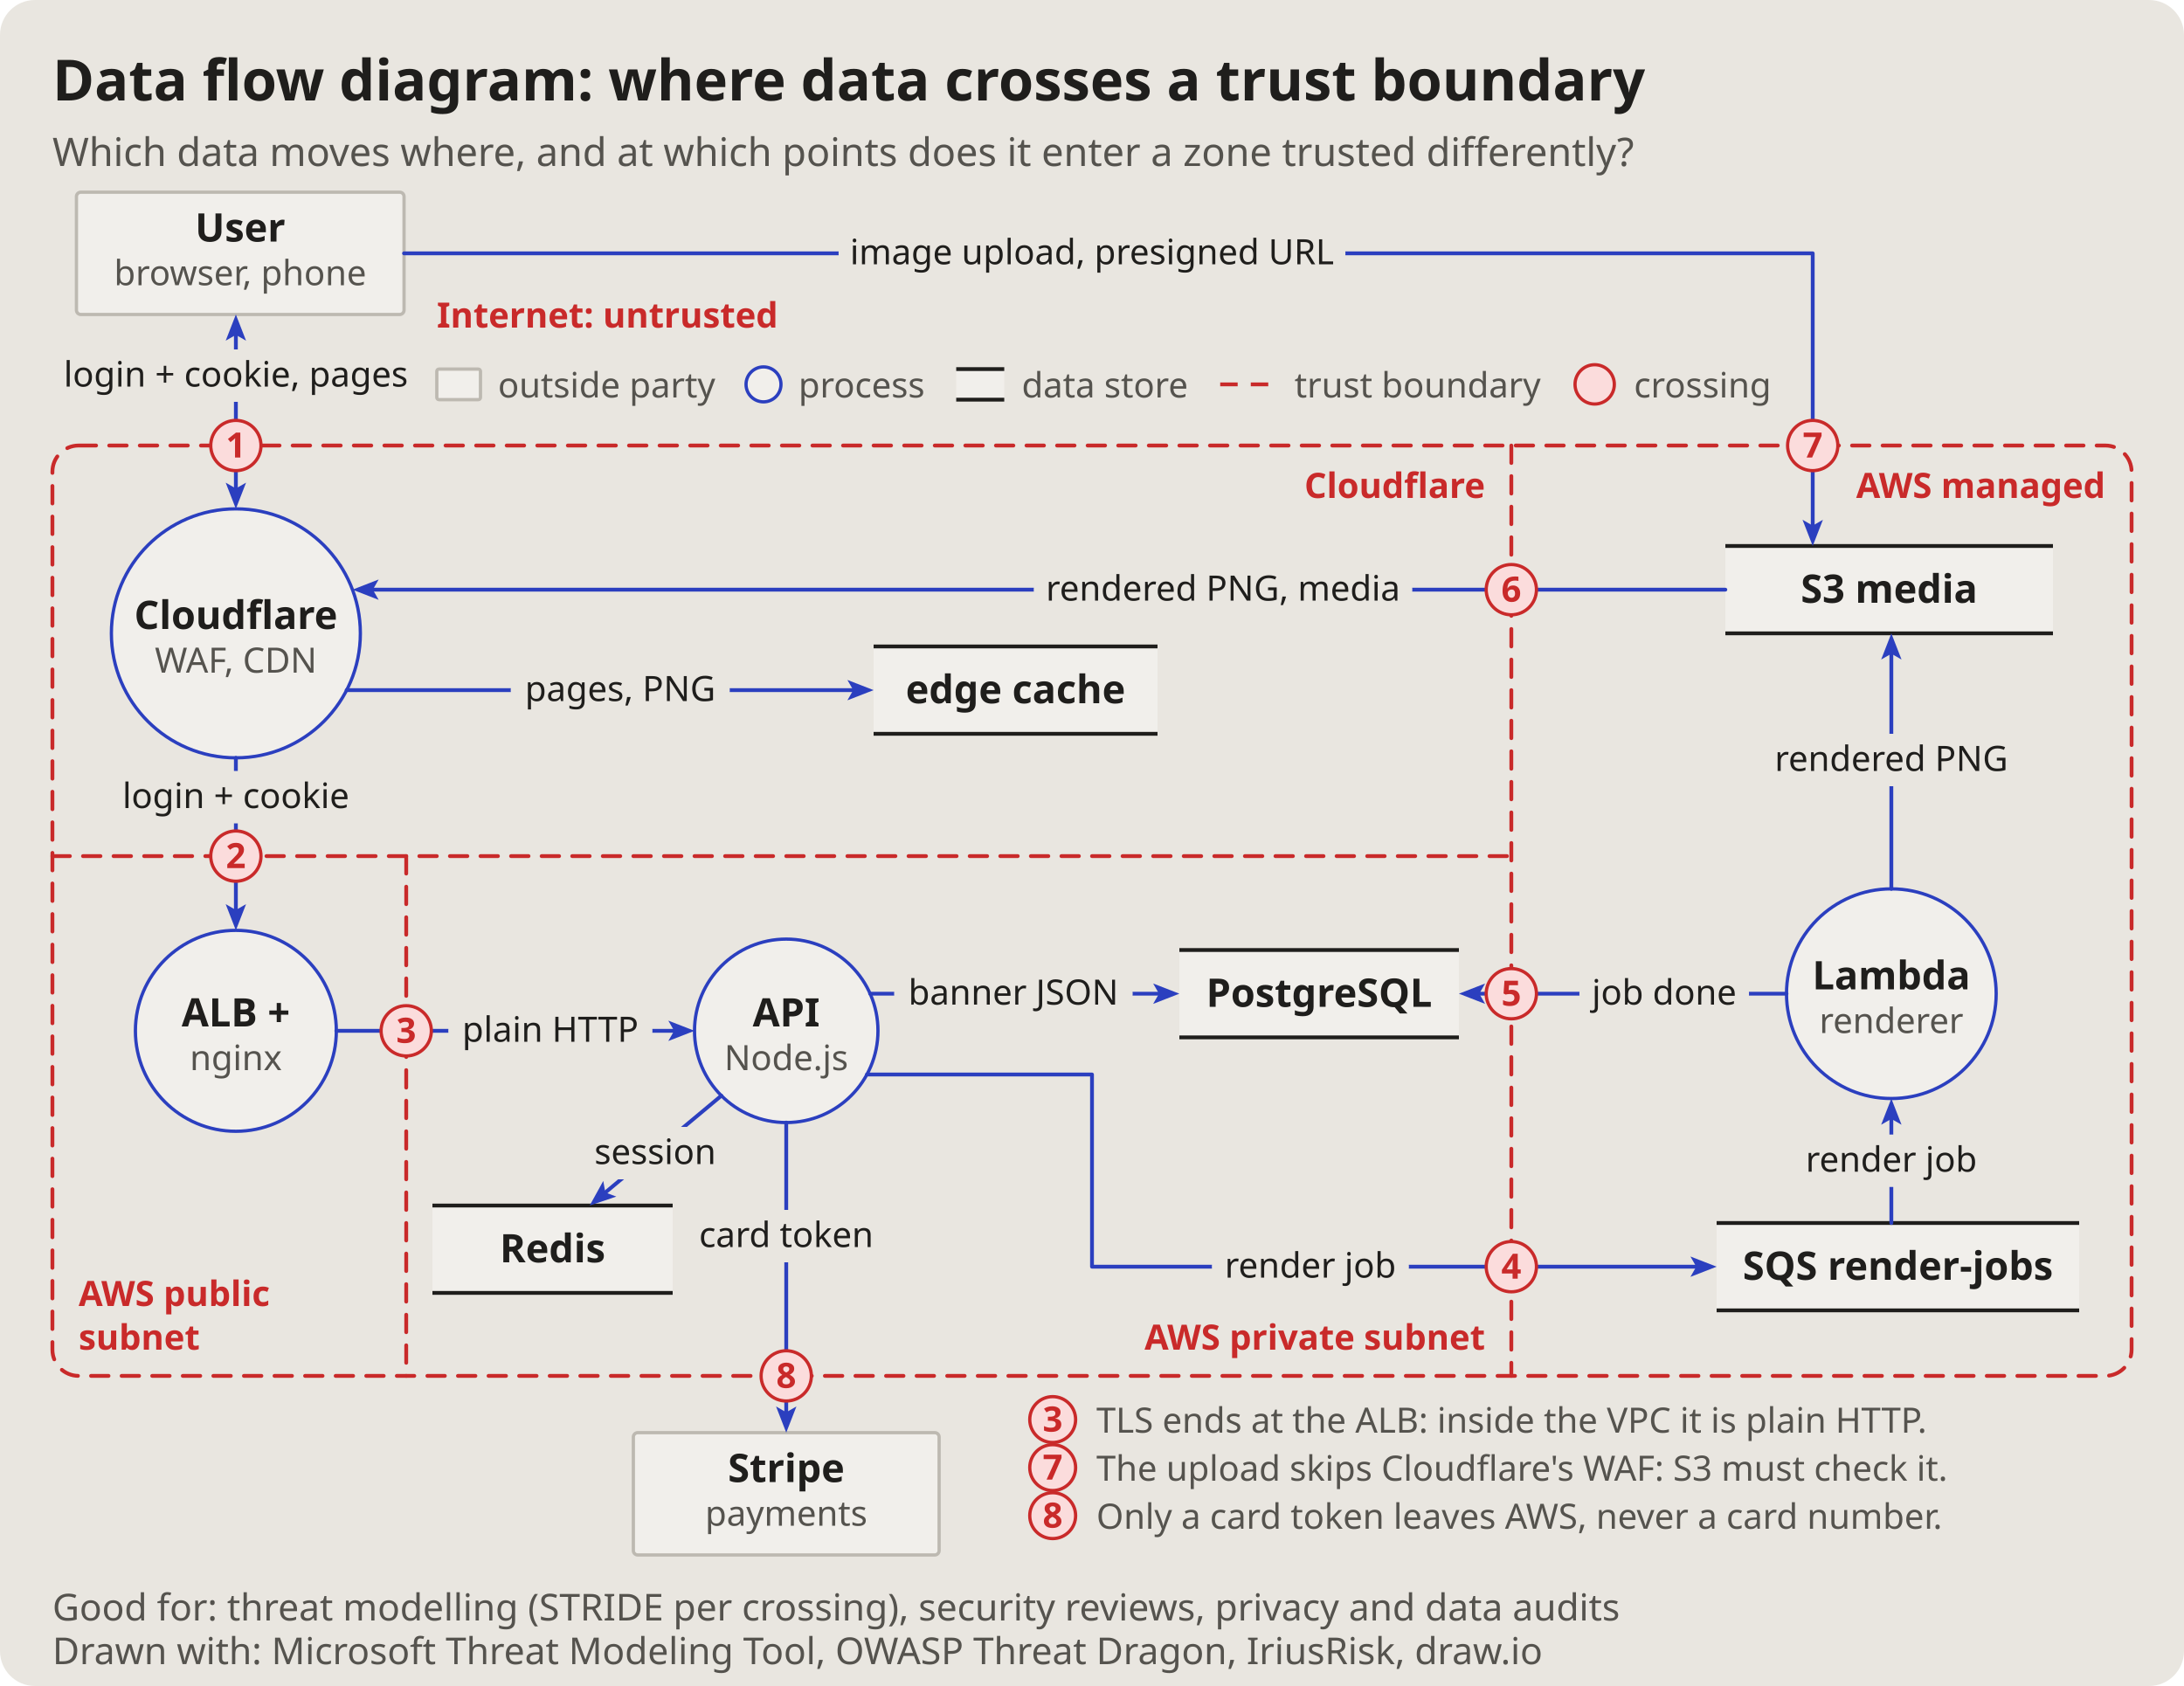
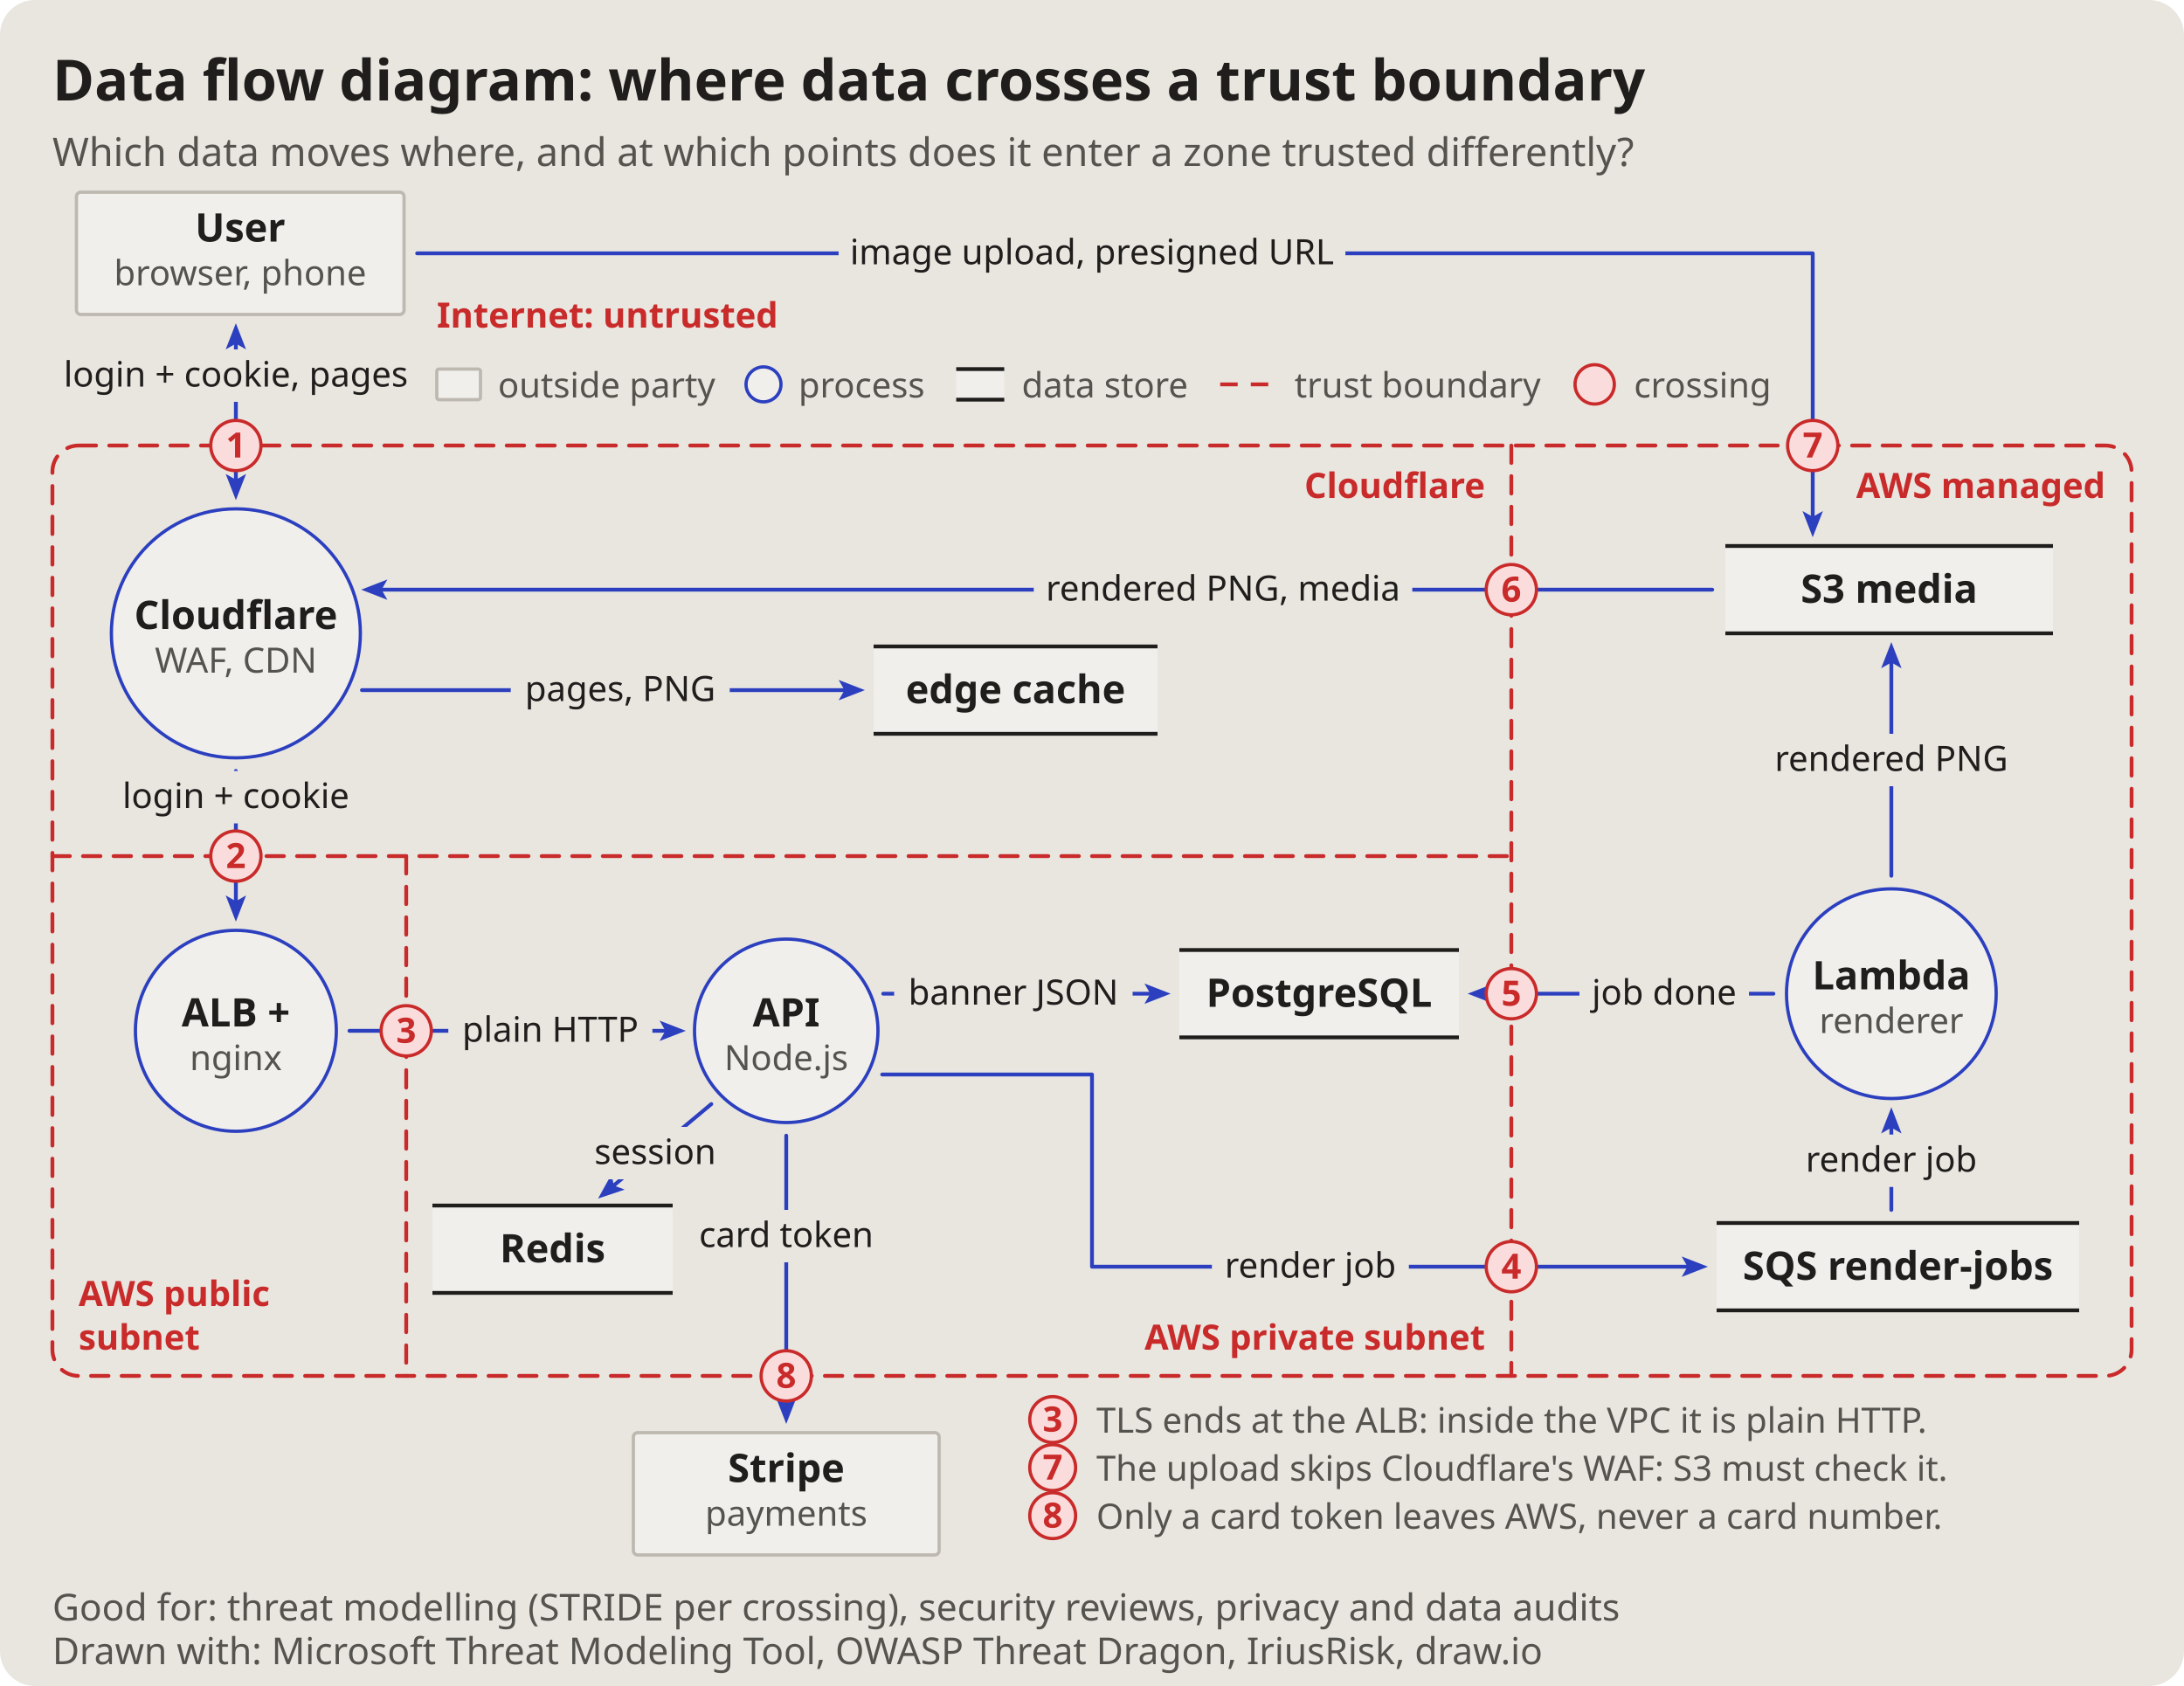
<svg xmlns="http://www.w3.org/2000/svg" viewBox="0 0 1000 772" width="1000" height="772" font-family="Noto Sans, Ubuntu, system-ui, sans-serif">
  <defs>
    <marker id="dfd-arrow-blue" viewBox="0 0 12 12" refX="8" refY="6" markerUnits="userSpaceOnUse" markerWidth="16" markerHeight="16" orient="auto-start-reverse">
      <path d="M2 2.5 L11 6 L2 9.5 L4 6 z" fill="#2B3FBF" />
    </marker>
  </defs>
  <rect x="0" y="0" width="1000" height="772" rx="16" fill="#E9E6E0" />
  <path d="M36 204 H964 a12 12 0 0 1 12 12 V618 a12 12 0 0 1 -12 12 H36 a12 12 0 0 1 -12 -12 V216 a12 12 0 0 1 12 -12 z" fill="none" stroke="#C92A2A" stroke-width="1.75" stroke-dasharray="8 6" stroke-linecap="round" />
  <path d="M24 392 H692" fill="none" stroke="#C92A2A" stroke-width="1.75" stroke-dasharray="8 6" stroke-linecap="round" />
  <path d="M692 204 V630" fill="none" stroke="#C92A2A" stroke-width="1.75" stroke-dasharray="8 6" stroke-linecap="round" />
  <path d="M186 392 V630" fill="none" stroke="#C92A2A" stroke-width="1.75" stroke-dasharray="8 6" stroke-linecap="round" />
  <rect x="35" y="88" width="150" height="56" rx="2" fill="#F1EFEB" stroke="#BDB9B1" stroke-width="1.5" />
  <circle cx="108" cy="290" r="57" fill="#F1EFEB" stroke="#2B3FBF" stroke-width="1.5" />
  <rect x="400" y="296" width="130" height="40" rx="0" fill="#F1EFEB" />
  <path d="M400 296 H530 M400 336 H530" stroke="#1F1E1C" stroke-width="1.75" fill="none" />
  <circle cx="108" cy="472" r="46" fill="#F1EFEB" stroke="#2B3FBF" stroke-width="1.5" />
  <circle cx="360" cy="472" r="42" fill="#F1EFEB" stroke="#2B3FBF" stroke-width="1.5" />
  <rect x="540" y="435" width="128" height="40" rx="0" fill="#F1EFEB" />
  <path d="M540 435 H668 M540 475 H668" stroke="#1F1E1C" stroke-width="1.75" fill="none" />
  <rect x="198" y="552" width="110" height="40" rx="0" fill="#F1EFEB" />
  <path d="M198 552 H308 M198 592 H308" stroke="#1F1E1C" stroke-width="1.75" fill="none" />
  <rect x="790" y="250" width="150" height="40" rx="0" fill="#F1EFEB" />
  <path d="M790 250 H940 M790 290 H940" stroke="#1F1E1C" stroke-width="1.75" fill="none" />
  <circle cx="866" cy="455" r="48" fill="#F1EFEB" stroke="#2B3FBF" stroke-width="1.5" />
  <rect x="786" y="560" width="166" height="40" rx="0" fill="#F1EFEB" />
  <path d="M786 560 H952 M786 600 H952" stroke="#1F1E1C" stroke-width="1.75" fill="none" />
  <rect x="290" y="656" width="140" height="56" rx="2" fill="#F1EFEB" stroke="#BDB9B1" stroke-width="1.5" />
-   <path d="M108 148 L108 229" fill="none" stroke="#2B3FBF" stroke-width="1.75" stroke-linecap="round" stroke-linejoin="round" marker-end="url(#dfd-arrow-blue)" marker-start="url(#dfd-arrow-blue)" />
-   <path d="M108 347 L108 422" fill="none" stroke="#2B3FBF" stroke-width="1.75" stroke-linecap="round" stroke-linejoin="round" marker-end="url(#dfd-arrow-blue)" />
-   <path d="M154 472 L314 472" fill="none" stroke="#2B3FBF" stroke-width="1.75" stroke-linecap="round" stroke-linejoin="round" marker-end="url(#dfd-arrow-blue)" />
-   <path d="M398.41 455 L536 455" fill="none" stroke="#2B3FBF" stroke-width="1.75" stroke-linecap="round" stroke-linejoin="round" marker-end="url(#dfd-arrow-blue)" />
-   <path d="M330.3 501.7 L273.07 549.44" fill="none" stroke="#2B3FBF" stroke-width="1.75" stroke-linecap="round" stroke-linejoin="round" marker-end="url(#dfd-arrow-blue)" />
-   <path d="M396.93 492 L500 492 L500 580 L782 580" fill="none" stroke="#2B3FBF" stroke-width="1.75" stroke-linecap="round" stroke-linejoin="round" marker-end="url(#dfd-arrow-blue)" />
-   <path d="M866 560 L866 507" fill="none" stroke="#2B3FBF" stroke-width="1.75" stroke-linecap="round" stroke-linejoin="round" marker-end="url(#dfd-arrow-blue)" />
-   <path d="M866 407 L866 294" fill="none" stroke="#2B3FBF" stroke-width="1.75" stroke-linecap="round" stroke-linejoin="round" marker-end="url(#dfd-arrow-blue)" />
-   <path d="M818 455 L672 455" fill="none" stroke="#2B3FBF" stroke-width="1.75" stroke-linecap="round" stroke-linejoin="round" marker-end="url(#dfd-arrow-blue)" />
-   <path d="M790 270 L165.38 270" fill="none" stroke="#2B3FBF" stroke-width="1.75" stroke-linecap="round" stroke-linejoin="round" marker-end="url(#dfd-arrow-blue)" />
-   <path d="M158.72 316 L396 316" fill="none" stroke="#2B3FBF" stroke-width="1.75" stroke-linecap="round" stroke-linejoin="round" marker-end="url(#dfd-arrow-blue)" />
-   <path d="M185 116 L830 116 L830 246" fill="none" stroke="#2B3FBF" stroke-width="1.75" stroke-linecap="round" stroke-linejoin="round" marker-end="url(#dfd-arrow-blue)" />
-   <path d="M360 514 L360 652" fill="none" stroke="#2B3FBF" stroke-width="1.75" stroke-linecap="round" stroke-linejoin="round" marker-end="url(#dfd-arrow-blue)" />
+   <path d="M108 152 L108 225" fill="none" stroke="#2B3FBF" stroke-width="1.75" stroke-linecap="round" stroke-linejoin="round" marker-end="url(#dfd-arrow-blue)" marker-start="url(#dfd-arrow-blue)" />
+   <path d="M108 353 L108 418" fill="none" stroke="#2B3FBF" stroke-width="1.75" stroke-linecap="round" stroke-linejoin="round" marker-end="url(#dfd-arrow-blue)" />
+   <path d="M160 472 L310 472" fill="none" stroke="#2B3FBF" stroke-width="1.75" stroke-linecap="round" stroke-linejoin="round" marker-end="url(#dfd-arrow-blue)" />
+   <path d="M404.41 455 L532 455" fill="none" stroke="#2B3FBF" stroke-width="1.75" stroke-linecap="round" stroke-linejoin="round" marker-end="url(#dfd-arrow-blue)" />
+   <path d="M325.69 505.54 L276.91 546.24" fill="none" stroke="#2B3FBF" stroke-width="1.75" stroke-linecap="round" stroke-linejoin="round" marker-end="url(#dfd-arrow-blue)" />
+   <path d="M403.93 492 L500 492 L500 580 L778 580" fill="none" stroke="#2B3FBF" stroke-width="1.75" stroke-linecap="round" stroke-linejoin="round" marker-end="url(#dfd-arrow-blue)" />
+   <path d="M866 554 L866 511" fill="none" stroke="#2B3FBF" stroke-width="1.75" stroke-linecap="round" stroke-linejoin="round" marker-end="url(#dfd-arrow-blue)" />
+   <path d="M866 401 L866 298" fill="none" stroke="#2B3FBF" stroke-width="1.75" stroke-linecap="round" stroke-linejoin="round" marker-end="url(#dfd-arrow-blue)" />
+   <path d="M812 455 L676 455" fill="none" stroke="#2B3FBF" stroke-width="1.75" stroke-linecap="round" stroke-linejoin="round" marker-end="url(#dfd-arrow-blue)" />
+   <path d="M784 270 L169.38 270" fill="none" stroke="#2B3FBF" stroke-width="1.75" stroke-linecap="round" stroke-linejoin="round" marker-end="url(#dfd-arrow-blue)" />
+   <path d="M165.72 316 L392 316" fill="none" stroke="#2B3FBF" stroke-width="1.75" stroke-linecap="round" stroke-linejoin="round" marker-end="url(#dfd-arrow-blue)" />
+   <path d="M191 116 L830 116 L830 242" fill="none" stroke="#2B3FBF" stroke-width="1.75" stroke-linecap="round" stroke-linejoin="round" marker-end="url(#dfd-arrow-blue)" />
+   <path d="M360 520 L360 648" fill="none" stroke="#2B3FBF" stroke-width="1.75" stroke-linecap="round" stroke-linejoin="round" marker-end="url(#dfd-arrow-blue)" />
  <rect x="200" y="169" width="20" height="14" rx="1" fill="#F1EFEB" stroke="#BDB9B1" stroke-width="1.5" />
  <circle cx="349.592" cy="176" r="8" fill="#F1EFEB" stroke="#2B3FBF" stroke-width="1.5" />
  <rect x="437.827" y="169" width="22" height="14" fill="#F1EFEB" />
  <path d="M437.827 169 h22 M437.827 183 h22" stroke="#1F1E1C" stroke-width="1.75" />
  <path d="M558.7 176 h26" stroke="#C92A2A" stroke-width="1.75" stroke-dasharray="8 6" />
  <circle cx="730.165" cy="176" r="9" fill="#FBDCDC" stroke="#C92A2A" stroke-width="1.5" />
  <circle cx="482" cy="650" r="10.5" fill="#FBDCDC" stroke="#C92A2A" stroke-width="1.5" />
  <text x="482" y="655.5" font-size="16" font-weight="bold" fill="#C92A2A" text-anchor="middle">3</text>
  <circle cx="482" cy="672" r="10.5" fill="#FBDCDC" stroke="#C92A2A" stroke-width="1.5" />
  <text x="482" y="677.5" font-size="16" font-weight="bold" fill="#C92A2A" text-anchor="middle">7</text>
  <circle cx="482" cy="694" r="10.5" fill="#FBDCDC" stroke="#C92A2A" stroke-width="1.5" />
  <text x="482" y="699.5" font-size="16" font-weight="bold" fill="#C92A2A" text-anchor="middle">8</text>
  <text x="24" y="46" font-size="26" font-weight="bold" fill="#1F1E1C">Data flow diagram: where data crosses a trust boundary</text>
  <text x="24" y="76" font-size="18" fill="#55534E">Which data moves where, and at which points does it enter a zone trusted differently?</text>
  <text x="680" y="228" font-size="16" font-weight="bold" fill="#C92A2A" text-anchor="end">Cloudflare</text>
  <text x="964" y="228" font-size="16" font-weight="bold" fill="#C92A2A" text-anchor="end">AWS managed</text>
  <text x="36" y="598" font-size="16" font-weight="bold" fill="#C92A2A">AWS public</text>
  <text x="36" y="618" font-size="16" font-weight="bold" fill="#C92A2A">subnet</text>
  <text x="680" y="618" font-size="16" font-weight="bold" fill="#C92A2A" text-anchor="end">AWS private subnet</text>
  <text x="200" y="150" font-size="16" font-weight="bold" fill="#C92A2A">Internet: untrusted</text>
  <text x="110" y="110.6" font-size="18" font-weight="bold" fill="#1F1E1C" text-anchor="middle">User</text>
  <text x="110" y="130.6" font-size="16" fill="#55534E" text-anchor="middle">browser, phone</text>
  <text x="108" y="288" font-size="18" font-weight="bold" fill="#1F1E1C" text-anchor="middle">Cloudflare</text>
  <text x="108" y="308" font-size="16" fill="#55534E" text-anchor="middle">WAF, CDN</text>
  <text x="465" y="322" font-size="18" font-weight="bold" fill="#1F1E1C" text-anchor="middle">edge cache</text>
  <text x="108" y="470" font-size="18" font-weight="bold" fill="#1F1E1C" text-anchor="middle">ALB +</text>
  <text x="108" y="490" font-size="16" fill="#55534E" text-anchor="middle">nginx</text>
  <text x="360" y="470" font-size="18" font-weight="bold" fill="#1F1E1C" text-anchor="middle">API</text>
  <text x="360" y="490" font-size="16" fill="#55534E" text-anchor="middle">Node.js</text>
  <text x="604" y="461" font-size="18" font-weight="bold" fill="#1F1E1C" text-anchor="middle">PostgreSQL</text>
  <text x="253" y="578" font-size="18" font-weight="bold" fill="#1F1E1C" text-anchor="middle">Redis</text>
  <text x="865" y="276" font-size="18" font-weight="bold" fill="#1F1E1C" text-anchor="middle">S3 media</text>
  <text x="866" y="453" font-size="18" font-weight="bold" fill="#1F1E1C" text-anchor="middle">Lambda</text>
  <text x="866" y="473" font-size="16" fill="#55534E" text-anchor="middle">renderer</text>
  <text x="869" y="586" font-size="18" font-weight="bold" fill="#1F1E1C" text-anchor="middle">SQS render-jobs</text>
  <text x="360" y="678.6" font-size="18" font-weight="bold" fill="#1F1E1C" text-anchor="middle">Stripe</text>
  <text x="360" y="698.6" font-size="16" fill="#55534E" text-anchor="middle">payments</text>
  <rect x="24.09" y="160" width="167.81" height="24" rx="12" fill="#E9E6E0" />
  <text x="108" y="177" font-size="16" fill="#1F1E1C" text-anchor="middle">login + cookie, pages</text>
  <circle cx="108" cy="204" r="11.5" fill="#FBDCDC" stroke="#C92A2A" stroke-width="1.5" />
  <rect x="97.5" y="193.5" width="21" height="21" rx="10.5" fill="#FBDCDC" />
  <text x="108" y="209.5" font-size="16" font-weight="bold" fill="#C92A2A" text-anchor="middle">1</text>
  <rect x="50.51" y="353" width="114.99" height="24" rx="12" fill="#E9E6E0" />
  <text x="108" y="370" font-size="16" fill="#1F1E1C" text-anchor="middle">login + cookie</text>
  <circle cx="108" cy="392" r="11.5" fill="#FBDCDC" stroke="#C92A2A" stroke-width="1.5" />
  <rect x="97.5" y="381.5" width="21" height="21" rx="10.5" fill="#FBDCDC" />
  <text x="108" y="397.5" font-size="16" font-weight="bold" fill="#C92A2A" text-anchor="middle">2</text>
  <rect x="205.26" y="460" width="93.48" height="24" rx="12" fill="#E9E6E0" />
  <text x="252" y="477" font-size="16" fill="#1F1E1C" text-anchor="middle">plain HTTP</text>
  <circle cx="186" cy="472" r="11.5" fill="#FBDCDC" stroke="#C92A2A" stroke-width="1.5" />
  <rect x="175.5" y="461.5" width="21" height="21" rx="10.5" fill="#FBDCDC" />
  <text x="186" y="477.5" font-size="16" font-weight="bold" fill="#C92A2A" text-anchor="middle">3</text>
  <rect x="409.39" y="443" width="109.23" height="24" rx="12" fill="#E9E6E0" />
  <text x="464" y="460" font-size="16" fill="#1F1E1C" text-anchor="middle">banner JSON</text>
  <rect x="265.79" y="516" width="68.42" height="24" rx="12" fill="#E9E6E0" />
  <text x="300" y="533" font-size="16" fill="#1F1E1C" text-anchor="middle">session</text>
  <rect x="554.88" y="568" width="90.23" height="24" rx="12" fill="#E9E6E0" />
  <text x="600" y="585" font-size="16" fill="#1F1E1C" text-anchor="middle">render job</text>
  <circle cx="692" cy="580" r="11.5" fill="#FBDCDC" stroke="#C92A2A" stroke-width="1.5" />
  <rect x="681.5" y="569.5" width="21" height="21" rx="10.5" fill="#FBDCDC" />
  <text x="692" y="585.5" font-size="16" font-weight="bold" fill="#C92A2A" text-anchor="middle">4</text>
  <rect x="820.88" y="519.5" width="90.23" height="24" rx="12" fill="#E9E6E0" />
  <text x="866" y="536.5" font-size="16" fill="#1F1E1C" text-anchor="middle">render job</text>
  <rect x="806.53" y="336" width="118.94" height="24" rx="12" fill="#E9E6E0" />
  <text x="866" y="353" font-size="16" fill="#1F1E1C" text-anchor="middle">rendered PNG</text>
  <rect x="723.16" y="443" width="77.68" height="24" rx="12" fill="#E9E6E0" />
  <text x="762" y="460" font-size="16" fill="#1F1E1C" text-anchor="middle">job done</text>
  <circle cx="692" cy="455" r="11.5" fill="#FBDCDC" stroke="#C92A2A" stroke-width="1.5" />
  <rect x="681.5" y="444.5" width="21" height="21" rx="10.5" fill="#FBDCDC" />
  <text x="692" y="460.5" font-size="16" font-weight="bold" fill="#C92A2A" text-anchor="middle">5</text>
  <rect x="473.32" y="258" width="173.35" height="24" rx="12" fill="#E9E6E0" />
  <text x="560" y="275" font-size="16" fill="#1F1E1C" text-anchor="middle">rendered PNG, media</text>
  <circle cx="692" cy="270" r="11.5" fill="#FBDCDC" stroke="#C92A2A" stroke-width="1.5" />
  <rect x="681.5" y="259.5" width="21" height="21" rx="10.5" fill="#FBDCDC" />
  <text x="692" y="275.5" font-size="16" font-weight="bold" fill="#C92A2A" text-anchor="middle">6</text>
  <rect x="233.84" y="304" width="100.31" height="24" rx="12" fill="#E9E6E0" />
  <text x="284" y="321" font-size="16" fill="#1F1E1C" text-anchor="middle">pages, PNG</text>
  <rect x="383.96" y="104" width="232.08" height="24" rx="12" fill="#E9E6E0" />
  <text x="500" y="121" font-size="16" fill="#1F1E1C" text-anchor="middle">image upload, presigned URL</text>
  <circle cx="830" cy="204" r="11.5" fill="#FBDCDC" stroke="#C92A2A" stroke-width="1.5" />
  <rect x="819.5" y="193.5" width="21" height="21" rx="10.5" fill="#FBDCDC" />
  <text x="830" y="209.5" font-size="16" font-weight="bold" fill="#C92A2A" text-anchor="middle">7</text>
  <rect x="313.88" y="554" width="92.25" height="24" rx="12" fill="#E9E6E0" />
  <text x="360" y="571" font-size="16" fill="#1F1E1C" text-anchor="middle">card token</text>
  <circle cx="360" cy="630" r="11.5" fill="#FBDCDC" stroke="#C92A2A" stroke-width="1.5" />
  <rect x="349.5" y="619.5" width="21" height="21" rx="10.5" fill="#FBDCDC" />
  <text x="360" y="635.5" font-size="16" font-weight="bold" fill="#C92A2A" text-anchor="middle">8</text>
  <text x="228" y="182" font-size="16" fill="#55534E">outside party</text>
  <text x="365.59" y="182" font-size="16" fill="#55534E">process</text>
  <text x="467.83" y="182" font-size="16" fill="#55534E">data store</text>
  <text x="592.7" y="182" font-size="16" fill="#55534E">trust boundary</text>
  <text x="748.16" y="182" font-size="16" fill="#55534E">crossing</text>
  <text x="502" y="656" font-size="16" fill="#55534E">TLS ends at the ALB: inside the VPC it is plain HTTP.</text>
  <text x="502" y="678" font-size="16" fill="#55534E">The upload skips Cloudflare's WAF: S3 must check it.</text>
  <text x="502" y="700" font-size="16" fill="#55534E">Only a card token leaves AWS, never a card number.</text>
  <text x="24" y="742" font-size="17" fill="#55534E">Good for: threat modelling (STRIDE per crossing), security reviews, privacy and data audits</text>
  <text x="24" y="762" font-size="17" fill="#55534E">Drawn with: Microsoft Threat Modeling Tool, OWASP Threat Dragon, IriusRisk, draw.io</text>
</svg>
